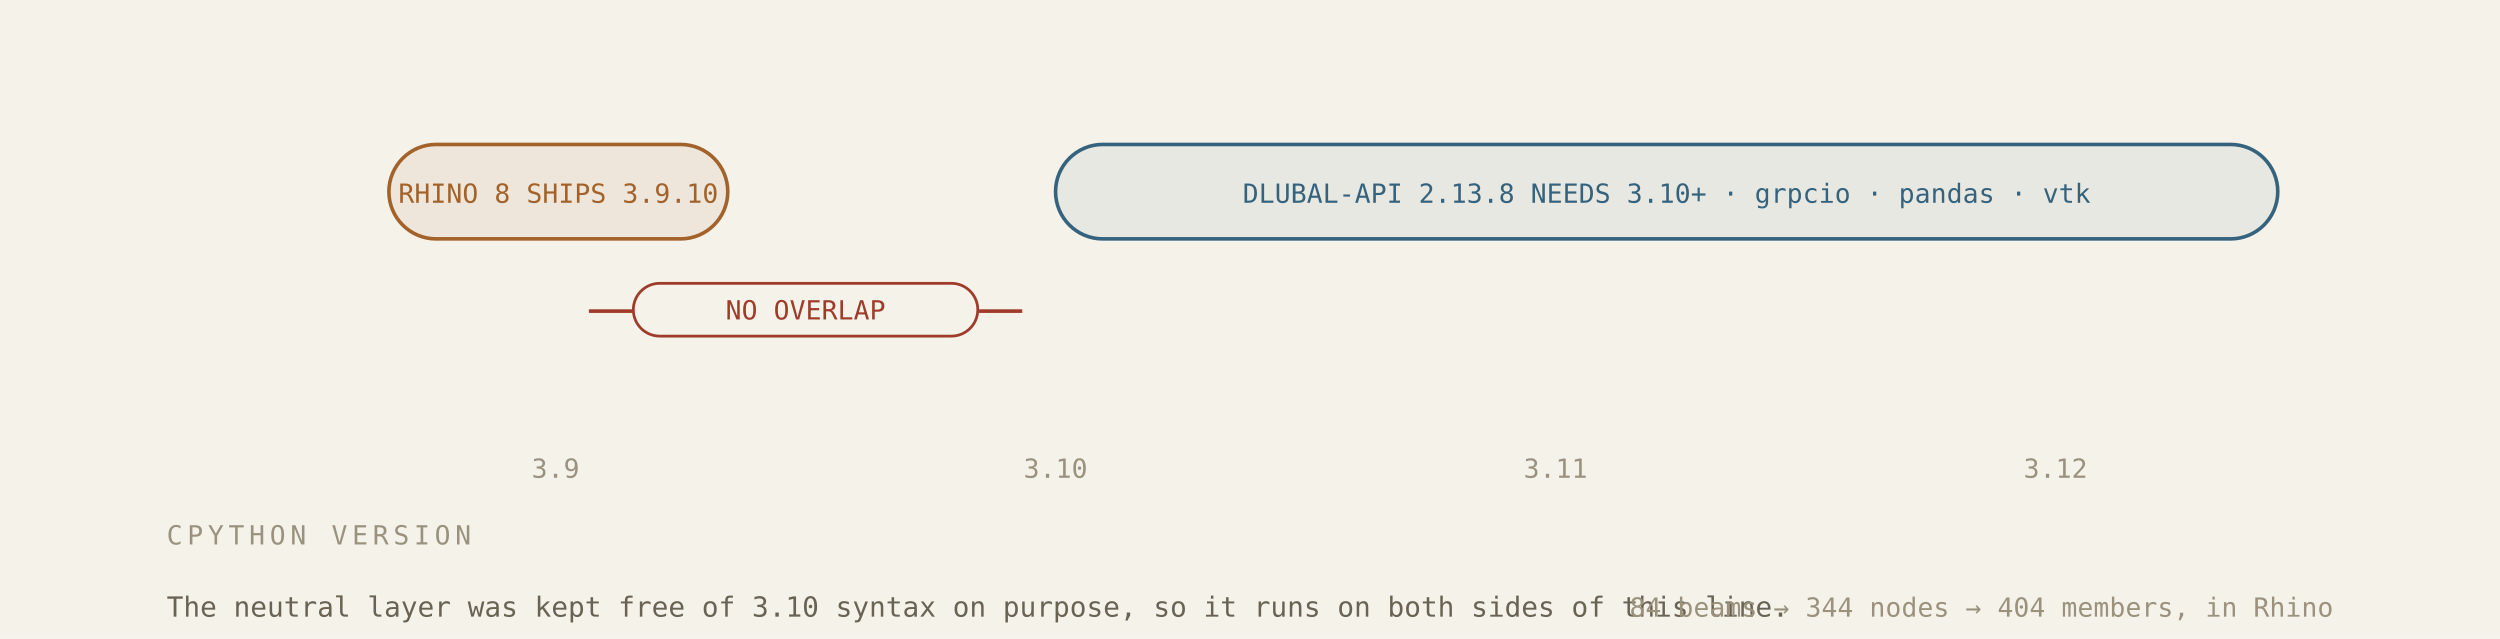
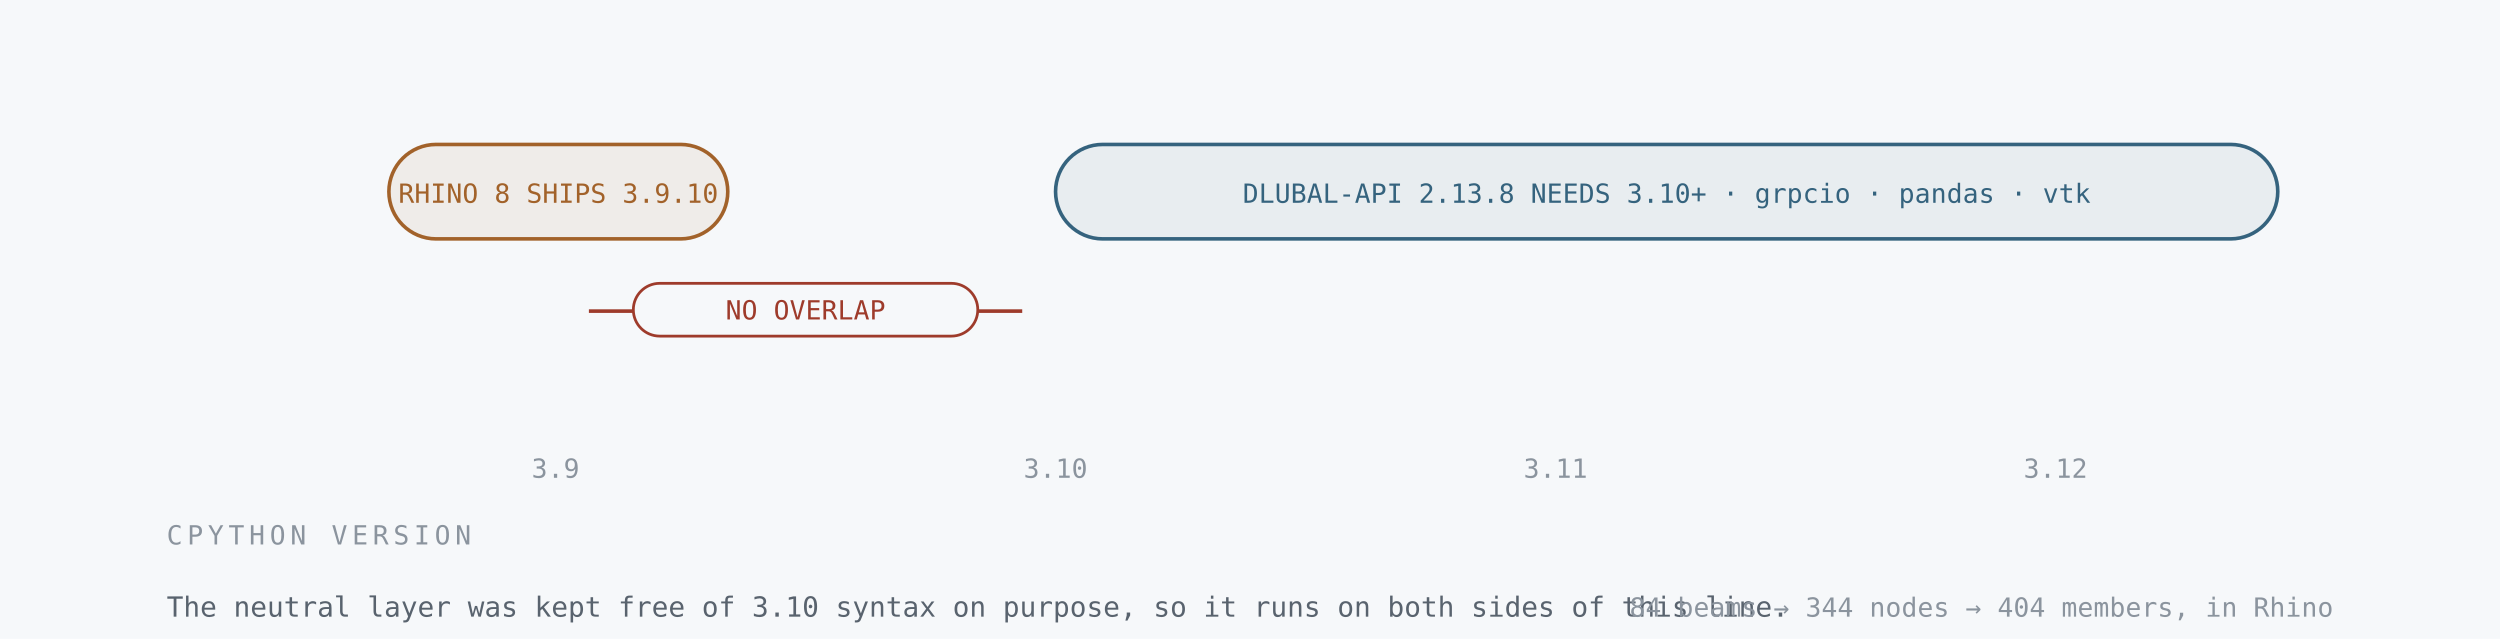
- <svg xmlns="http://www.w3.org/2000/svg" viewBox="0 0 900 230" role="img" aria-label="Rhino 8 runs CPython 3.9.10 while the Dlubal API requires 3.10 or newer and pulls in grpcio, pandas and vtk. The version ranges do not overlap, so the RFEM client cannot run inside Rhino." fill="#221f19">
-   <rect x="0" y="0" width="900" height="230" fill="#f5f2ea" />
-   <line stroke="#c3baa4" stroke-width="1" />
-   <g font-family="IBM Plex Mono, Menlo, monospace" font-size="9.5" letter-spacing=".04" fill="#9a927e">
-     <line stroke="#c3baa4" />
+ <svg xmlns="http://www.w3.org/2000/svg" viewBox="0 0 900 230" role="img" aria-label="Rhino 8 runs CPython 3.9.10 while the Dlubal API requires 3.10 or newer and pulls in grpcio, pandas and vtk. The version ranges do not overlap, so the RFEM client cannot run inside Rhino." fill="#1f2328">
+   <rect x="0" y="0" width="900" height="230" fill="#f6f8fa" />
+   <line stroke="#c4ccd4" stroke-width="1" />
+   <g font-family="IBM Plex Mono, Menlo, monospace" font-size="9.5" letter-spacing=".04" fill="#8b949e">
+     <line stroke="#c4ccd4" />
    <text x="200" y="172" text-anchor="middle">3.9</text>
-     <line stroke="#c3baa4" />
+     <line stroke="#c4ccd4" />
    <text x="380" y="172" text-anchor="middle">3.10</text>
-     <line stroke="#c3baa4" />
+     <line stroke="#c4ccd4" />
    <text x="560" y="172" text-anchor="middle">3.11</text>
-     <line stroke="#c3baa4" />
+     <line stroke="#c4ccd4" />
    <text x="740" y="172" text-anchor="middle">3.12</text>
  </g>
-   <text font-family="IBM Plex Mono, Menlo, monospace" font-size="9.5" letter-spacing="1.7" fill="#9a927e" x="60" y="196">CPYTHON VERSION</text>
+   <text font-family="IBM Plex Mono, Menlo, monospace" font-size="9.5" letter-spacing="1.7" fill="#8b949e" x="60" y="196">CPYTHON VERSION</text>
  <rect x="140" y="52" width="122" height="34" rx="17" fill="#a2622a14" stroke="#a2622a" stroke-width="1.3" />
  <text font-family="IBM Plex Mono, Menlo, monospace" font-size="9.5" letter-spacing=".04" x="201" y="73" text-anchor="middle" fill="#a2622a">RHINO 8 SHIPS 3.9.10</text>
  <line stroke="#a2622a" stroke-width="1.1" stroke-dasharray="3 3" />
  <rect x="380" y="52" width="440" height="34" rx="17" fill="#35637e12" stroke="#35637e" stroke-width="1.3" />
  <text font-family="IBM Plex Mono, Menlo, monospace" font-size="9.5" letter-spacing=".04" x="600" y="73" text-anchor="middle" fill="#35637e">DLUBAL-API 2.13.8 NEEDS 3.10+ · grpcio · pandas · vtk</text>
  <line stroke="#35637e" stroke-width="1.1" stroke-dasharray="3 3" />
  <g stroke="#9e3b2b" stroke-width="1.3">
    <path d="M212 112 L368 112" fill="none" />
    <line />
    <line />
  </g>
-   <rect x="228" y="102" width="124" height="19" rx="9.5" fill="#f5f2ea" stroke="#9e3b2b" stroke-width="1" />
+   <rect x="228" y="102" width="124" height="19" rx="9.5" fill="#f6f8fa" stroke="#9e3b2b" stroke-width="1" />
  <text font-family="IBM Plex Mono, Menlo, monospace" font-size="9.5" letter-spacing=".04" x="290" y="115" text-anchor="middle" fill="#9e3b2b">NO OVERLAP</text>
-   <text font-family="IBM Plex Mono, Menlo, monospace" font-size="10" fill="#6a6354" x="60" y="222">The neutral layer was kept free of 3.10 syntax on purpose, so it runs on both sides of this line.</text>
-   <text font-family="IBM Plex Mono, Menlo, monospace" font-size="9.5" letter-spacing=".04" x="840" y="222" text-anchor="end" fill="#9a927e">84 beams → 344 nodes → 404 members, in Rhino</text>
+   <text font-family="IBM Plex Mono, Menlo, monospace" font-size="10" fill="#59636e" x="60" y="222">The neutral layer was kept free of 3.10 syntax on purpose, so it runs on both sides of this line.</text>
+   <text font-family="IBM Plex Mono, Menlo, monospace" font-size="9.5" letter-spacing=".04" x="840" y="222" text-anchor="end" fill="#8b949e">84 beams → 344 nodes → 404 members, in Rhino</text>
</svg>
